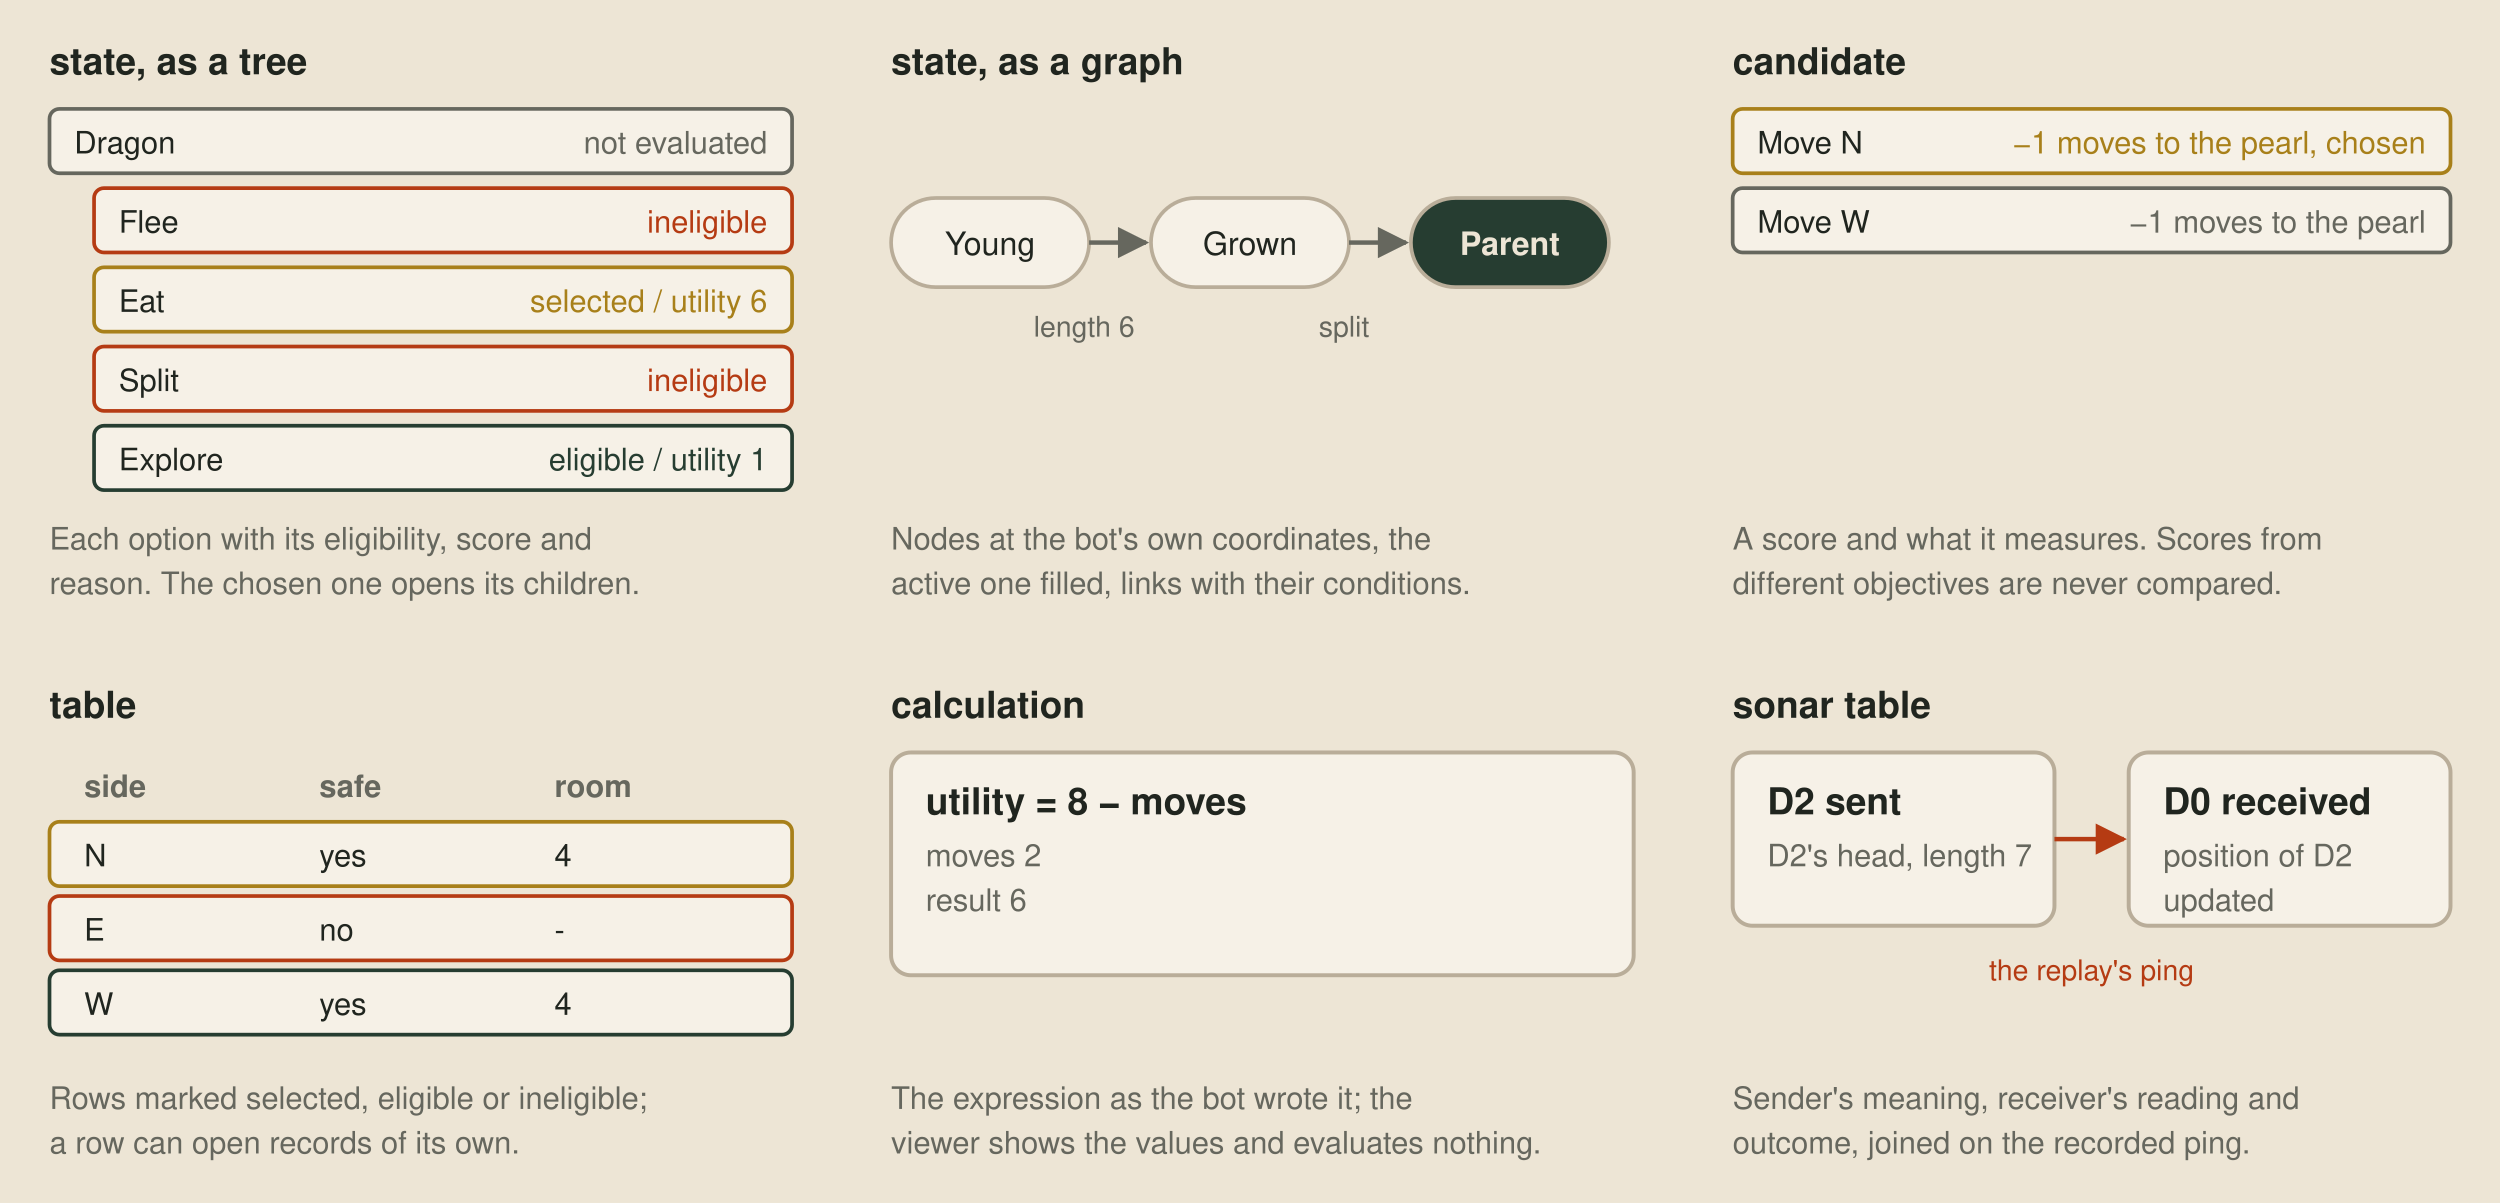
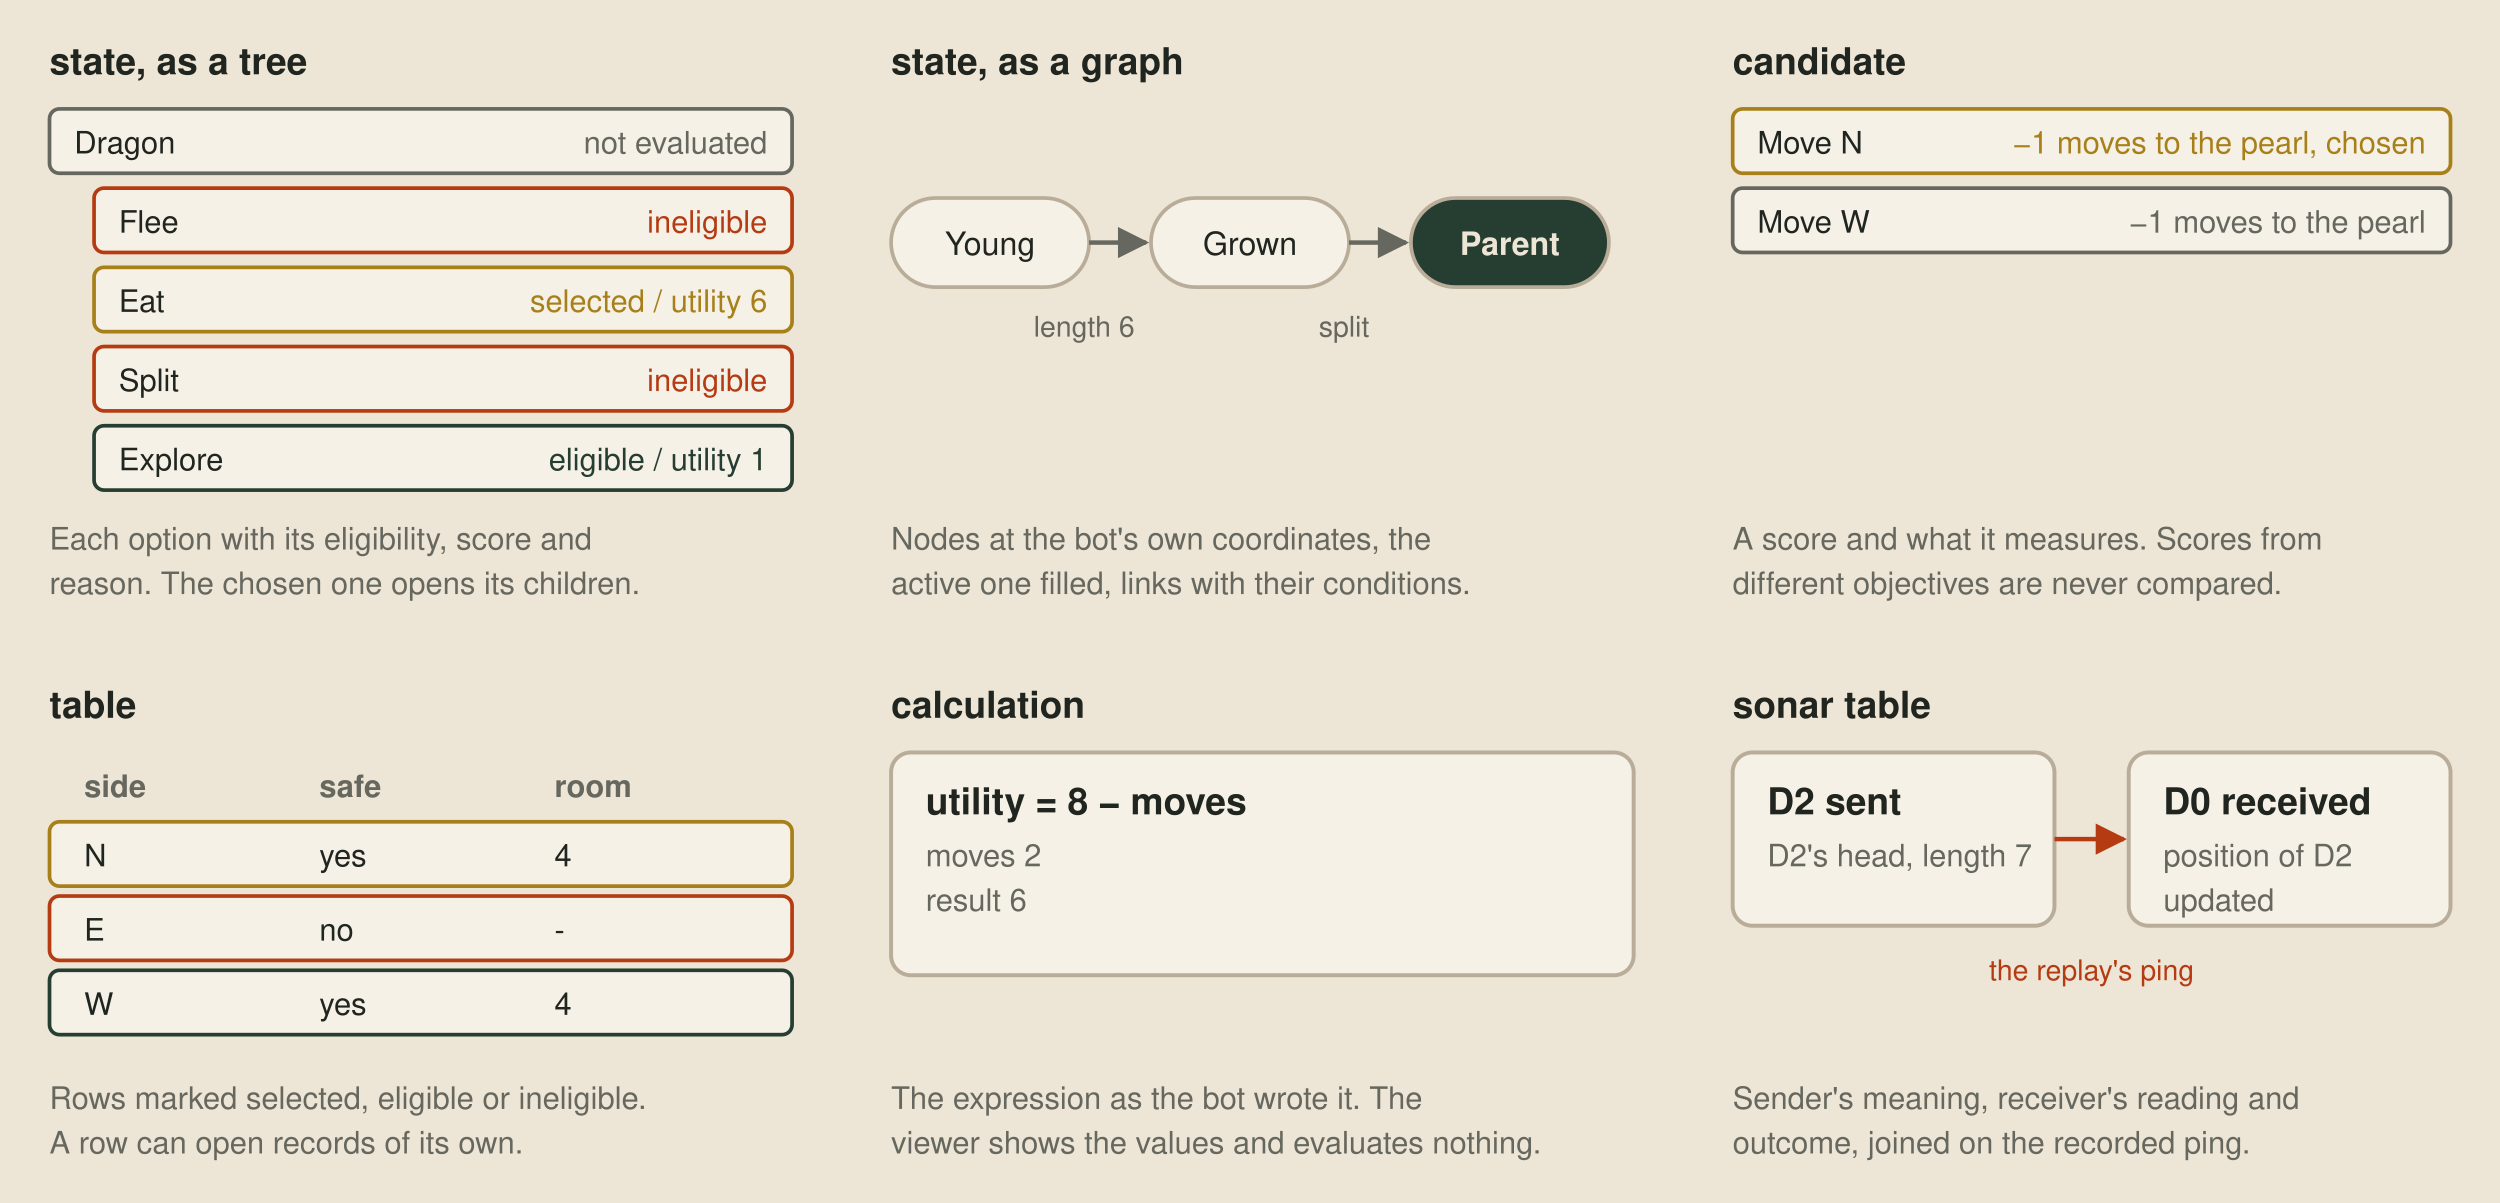
<svg xmlns="http://www.w3.org/2000/svg" viewBox="0 0 1010 486" font-family="Helvetica, Arial, sans-serif" role="img" aria-labelledby="t">
  <defs>
    <marker id="a" viewBox="0 0 10 10" refX="9" refY="5" markerWidth="7" markerHeight="7" orient="auto-start-reverse">
      <path d="M0 0L10 5L0 10z" fill="#66675e" />
    </marker>
    <marker id="s" viewBox="0 0 10 10" refX="9" refY="5" markerWidth="7" markerHeight="7" orient="auto-start-reverse">
      <path d="M0 0L10 5L0 10z" fill="#b53b13" />
    </marker>
  </defs>
  <rect width="1010" height="486" fill="#ede5d5" />
  <text x="20" y="30" font-size="15" fill="#20251f" text-anchor="start" font-weight="bold">state, as a tree</text>
  <rect x="20" y="44" width="300" height="26" rx="4" fill="#f6f1e7" stroke="#66675e" stroke-width="1.5" />
  <text x="30" y="62" font-size="12.5" fill="#20251f" text-anchor="start" font-weight="normal">Dragon</text>
  <text x="310" y="62" font-size="12.5" fill="#66675e" text-anchor="end" font-weight="normal">not evaluated</text>
  <rect x="38" y="76" width="282" height="26" rx="4" fill="#f6f1e7" stroke="#b53b13" stroke-width="1.5" />
  <text x="48" y="94" font-size="12.5" fill="#20251f" text-anchor="start" font-weight="normal">Flee</text>
  <text x="310" y="94" font-size="12.5" fill="#b53b13" text-anchor="end" font-weight="normal">ineligible</text>
  <rect x="38" y="108" width="282" height="26" rx="4" fill="#f6f1e7" stroke="#a8801a" stroke-width="1.5" />
  <text x="48" y="126" font-size="12.5" fill="#20251f" text-anchor="start" font-weight="normal">Eat</text>
  <text x="310" y="126" font-size="12.5" fill="#a8801a" text-anchor="end" font-weight="normal">selected / utility 6</text>
  <rect x="38" y="140" width="282" height="26" rx="4" fill="#f6f1e7" stroke="#b53b13" stroke-width="1.5" />
  <text x="48" y="158" font-size="12.5" fill="#20251f" text-anchor="start" font-weight="normal">Split</text>
  <text x="310" y="158" font-size="12.5" fill="#b53b13" text-anchor="end" font-weight="normal">ineligible</text>
  <rect x="38" y="172" width="282" height="26" rx="4" fill="#f6f1e7" stroke="#263d31" stroke-width="1.5" />
  <text x="48" y="190" font-size="12.5" fill="#20251f" text-anchor="start" font-weight="normal">Explore</text>
  <text x="310" y="190" font-size="12.5" fill="#263d31" text-anchor="end" font-weight="normal">eligible / utility 1</text>
  <text x="20" y="222" font-size="12.5" fill="#66675e" text-anchor="start" font-weight="normal">Each option with its eligibility, score and</text>
  <text x="20" y="240" font-size="12.5" fill="#66675e" text-anchor="start" font-weight="normal">reason. The chosen one opens its children.</text>
  <text x="360" y="30" font-size="15" fill="#20251f" text-anchor="start" font-weight="bold">state, as a graph</text>
  <rect x="360" y="80" width="80" height="36" rx="18" fill="#f6f1e7" stroke="#b9ad99" stroke-width="1.5" />
  <text x="400" y="103" font-size="13" fill="#20251f" text-anchor="middle" font-weight="normal">Young</text>
  <rect x="465" y="80" width="80" height="36" rx="18" fill="#f6f1e7" stroke="#b9ad99" stroke-width="1.5" />
  <text x="505" y="103" font-size="13" fill="#20251f" text-anchor="middle" font-weight="normal">Grown</text>
  <path d="M440 98 L463 98" fill="none" stroke="#66675e" stroke-width="1.8" stroke-linejoin="round" marker-end="url(#a)" />
  <rect x="570" y="80" width="80" height="36" rx="18" fill="#263d31" stroke="#b9ad99" stroke-width="1.5" />
  <text x="610" y="103" font-size="13" fill="#ede5d5" text-anchor="middle" font-weight="bold">Parent</text>
  <path d="M545 98 L568 98" fill="none" stroke="#66675e" stroke-width="1.8" stroke-linejoin="round" marker-end="url(#a)" />
  <text x="438" y="136" font-size="11.5" fill="#66675e" text-anchor="middle" font-weight="normal">length 6</text>
  <text x="543" y="136" font-size="11.5" fill="#66675e" text-anchor="middle" font-weight="normal">split</text>
  <text x="360" y="222" font-size="12.5" fill="#66675e" text-anchor="start" font-weight="normal">Nodes at the bot's own coordinates, the</text>
  <text x="360" y="240" font-size="12.5" fill="#66675e" text-anchor="start" font-weight="normal">active one filled, links with their conditions.</text>
  <text x="700" y="30" font-size="15" fill="#20251f" text-anchor="start" font-weight="bold">candidate</text>
  <rect x="700" y="44" width="290" height="26" rx="4" fill="#f6f1e7" stroke="#a8801a" stroke-width="1.5" />
  <text x="710" y="62" font-size="12.5" fill="#20251f" text-anchor="start" font-weight="normal">Move N</text>
  <text x="980" y="62" font-size="12.5" fill="#a8801a" text-anchor="end" font-weight="normal">−1 moves to the pearl, chosen</text>
  <rect x="700" y="76" width="290" height="26" rx="4" fill="#f6f1e7" stroke="#66675e" stroke-width="1.5" />
  <text x="710" y="94" font-size="12.5" fill="#20251f" text-anchor="start" font-weight="normal">Move W</text>
  <text x="980" y="94" font-size="12.5" fill="#66675e" text-anchor="end" font-weight="normal">−1 moves to the pearl</text>
  <text x="700" y="222" font-size="12.5" fill="#66675e" text-anchor="start" font-weight="normal">A score and what it measures. Scores from</text>
  <text x="700" y="240" font-size="12.5" fill="#66675e" text-anchor="start" font-weight="normal">different objectives are never compared.</text>
  <text x="20" y="290" font-size="15" fill="#20251f" text-anchor="start" font-weight="bold">table</text>
  <text x="34" y="322" font-size="12.5" fill="#66675e" text-anchor="start" font-weight="bold">side</text>
  <text x="129" y="322" font-size="12.5" fill="#66675e" text-anchor="start" font-weight="bold">safe</text>
  <text x="224" y="322" font-size="12.5" fill="#66675e" text-anchor="start" font-weight="bold">room</text>
  <rect x="20" y="332" width="300" height="26" rx="4" fill="#f6f1e7" stroke="#a8801a" stroke-width="1.5" />
  <text x="34" y="350" font-size="12.5" fill="#20251f" text-anchor="start" font-weight="normal">N</text>
  <text x="129" y="350" font-size="12.5" fill="#20251f" text-anchor="start" font-weight="normal">yes</text>
  <text x="224" y="350" font-size="12.5" fill="#20251f" text-anchor="start" font-weight="normal">4</text>
  <rect x="20" y="362" width="300" height="26" rx="4" fill="#f6f1e7" stroke="#b53b13" stroke-width="1.5" />
  <text x="34" y="380" font-size="12.5" fill="#20251f" text-anchor="start" font-weight="normal">E</text>
  <text x="129" y="380" font-size="12.5" fill="#20251f" text-anchor="start" font-weight="normal">no</text>
  <text x="224" y="380" font-size="12.5" fill="#20251f" text-anchor="start" font-weight="normal">-</text>
  <rect x="20" y="392" width="300" height="26" rx="4" fill="#f6f1e7" stroke="#263d31" stroke-width="1.5" />
  <text x="34" y="410" font-size="12.5" fill="#20251f" text-anchor="start" font-weight="normal">W</text>
  <text x="129" y="410" font-size="12.5" fill="#20251f" text-anchor="start" font-weight="normal">yes</text>
  <text x="224" y="410" font-size="12.5" fill="#20251f" text-anchor="start" font-weight="normal">4</text>
-   <text x="20" y="448" font-size="12.5" fill="#66675e" text-anchor="start" font-weight="normal">Rows marked selected, eligible or ineligible;</text>
-   <text x="20" y="466" font-size="12.5" fill="#66675e" text-anchor="start" font-weight="normal">a row can open records of its own.</text>
+   <text x="20" y="448" font-size="12.5" fill="#66675e" text-anchor="start" font-weight="normal">Rows marked selected, eligible or ineligible.</text>
+   <text x="20" y="466" font-size="12.5" fill="#66675e" text-anchor="start" font-weight="normal">A row can open records of its own.</text>
  <text x="360" y="290" font-size="15" fill="#20251f" text-anchor="start" font-weight="bold">calculation</text>
  <rect x="360" y="304" width="300" height="90" rx="8" fill="#f6f1e7" stroke="#b9ad99" stroke-width="1.6" />
  <text x="374" y="329" font-size="15" fill="#20251f" text-anchor="start" font-weight="bold">utility = 8 − moves</text>
  <text x="374" y="350" font-size="12.5" fill="#66675e" text-anchor="start" font-weight="normal">moves   2</text>
  <text x="374" y="368" font-size="12.5" fill="#66675e" text-anchor="start" font-weight="normal">result   6</text>
-   <text x="360" y="448" font-size="12.5" fill="#66675e" text-anchor="start" font-weight="normal">The expression as the bot wrote it; the</text>
+   <text x="360" y="448" font-size="12.5" fill="#66675e" text-anchor="start" font-weight="normal">The expression as the bot wrote it. The</text>
  <text x="360" y="466" font-size="12.5" fill="#66675e" text-anchor="start" font-weight="normal">viewer shows the values and evaluates nothing.</text>
  <text x="700" y="290" font-size="15" fill="#20251f" text-anchor="start" font-weight="bold">sonar table</text>
  <rect x="700" y="304" width="130" height="70" rx="8" fill="#f6f1e7" stroke="#b9ad99" stroke-width="1.6" />
  <text x="714" y="329" font-size="15" fill="#20251f" text-anchor="start" font-weight="bold">D2 sent</text>
  <text x="714" y="350" font-size="12.5" fill="#66675e" text-anchor="start" font-weight="normal">D2's head, length 7</text>
  <rect x="860" y="304" width="130" height="70" rx="8" fill="#f6f1e7" stroke="#b9ad99" stroke-width="1.6" />
  <text x="874" y="329" font-size="15" fill="#20251f" text-anchor="start" font-weight="bold">D0 received</text>
  <text x="874" y="350" font-size="12.5" fill="#66675e" text-anchor="start" font-weight="normal">position of D2</text>
  <text x="874" y="368" font-size="12.5" fill="#66675e" text-anchor="start" font-weight="normal">updated</text>
  <path d="M830 339 L858 339" fill="none" stroke="#b53b13" stroke-width="1.8" stroke-linejoin="round" marker-end="url(#s)" />
  <text x="845" y="396" font-size="11.5" fill="#b53b13" text-anchor="middle" font-weight="normal">the replay's ping</text>
  <text x="700" y="448" font-size="12.5" fill="#66675e" text-anchor="start" font-weight="normal">Sender's meaning, receiver's reading and</text>
  <text x="700" y="466" font-size="12.5" fill="#66675e" text-anchor="start" font-weight="normal">outcome, joined on the recorded ping.</text>
</svg>
